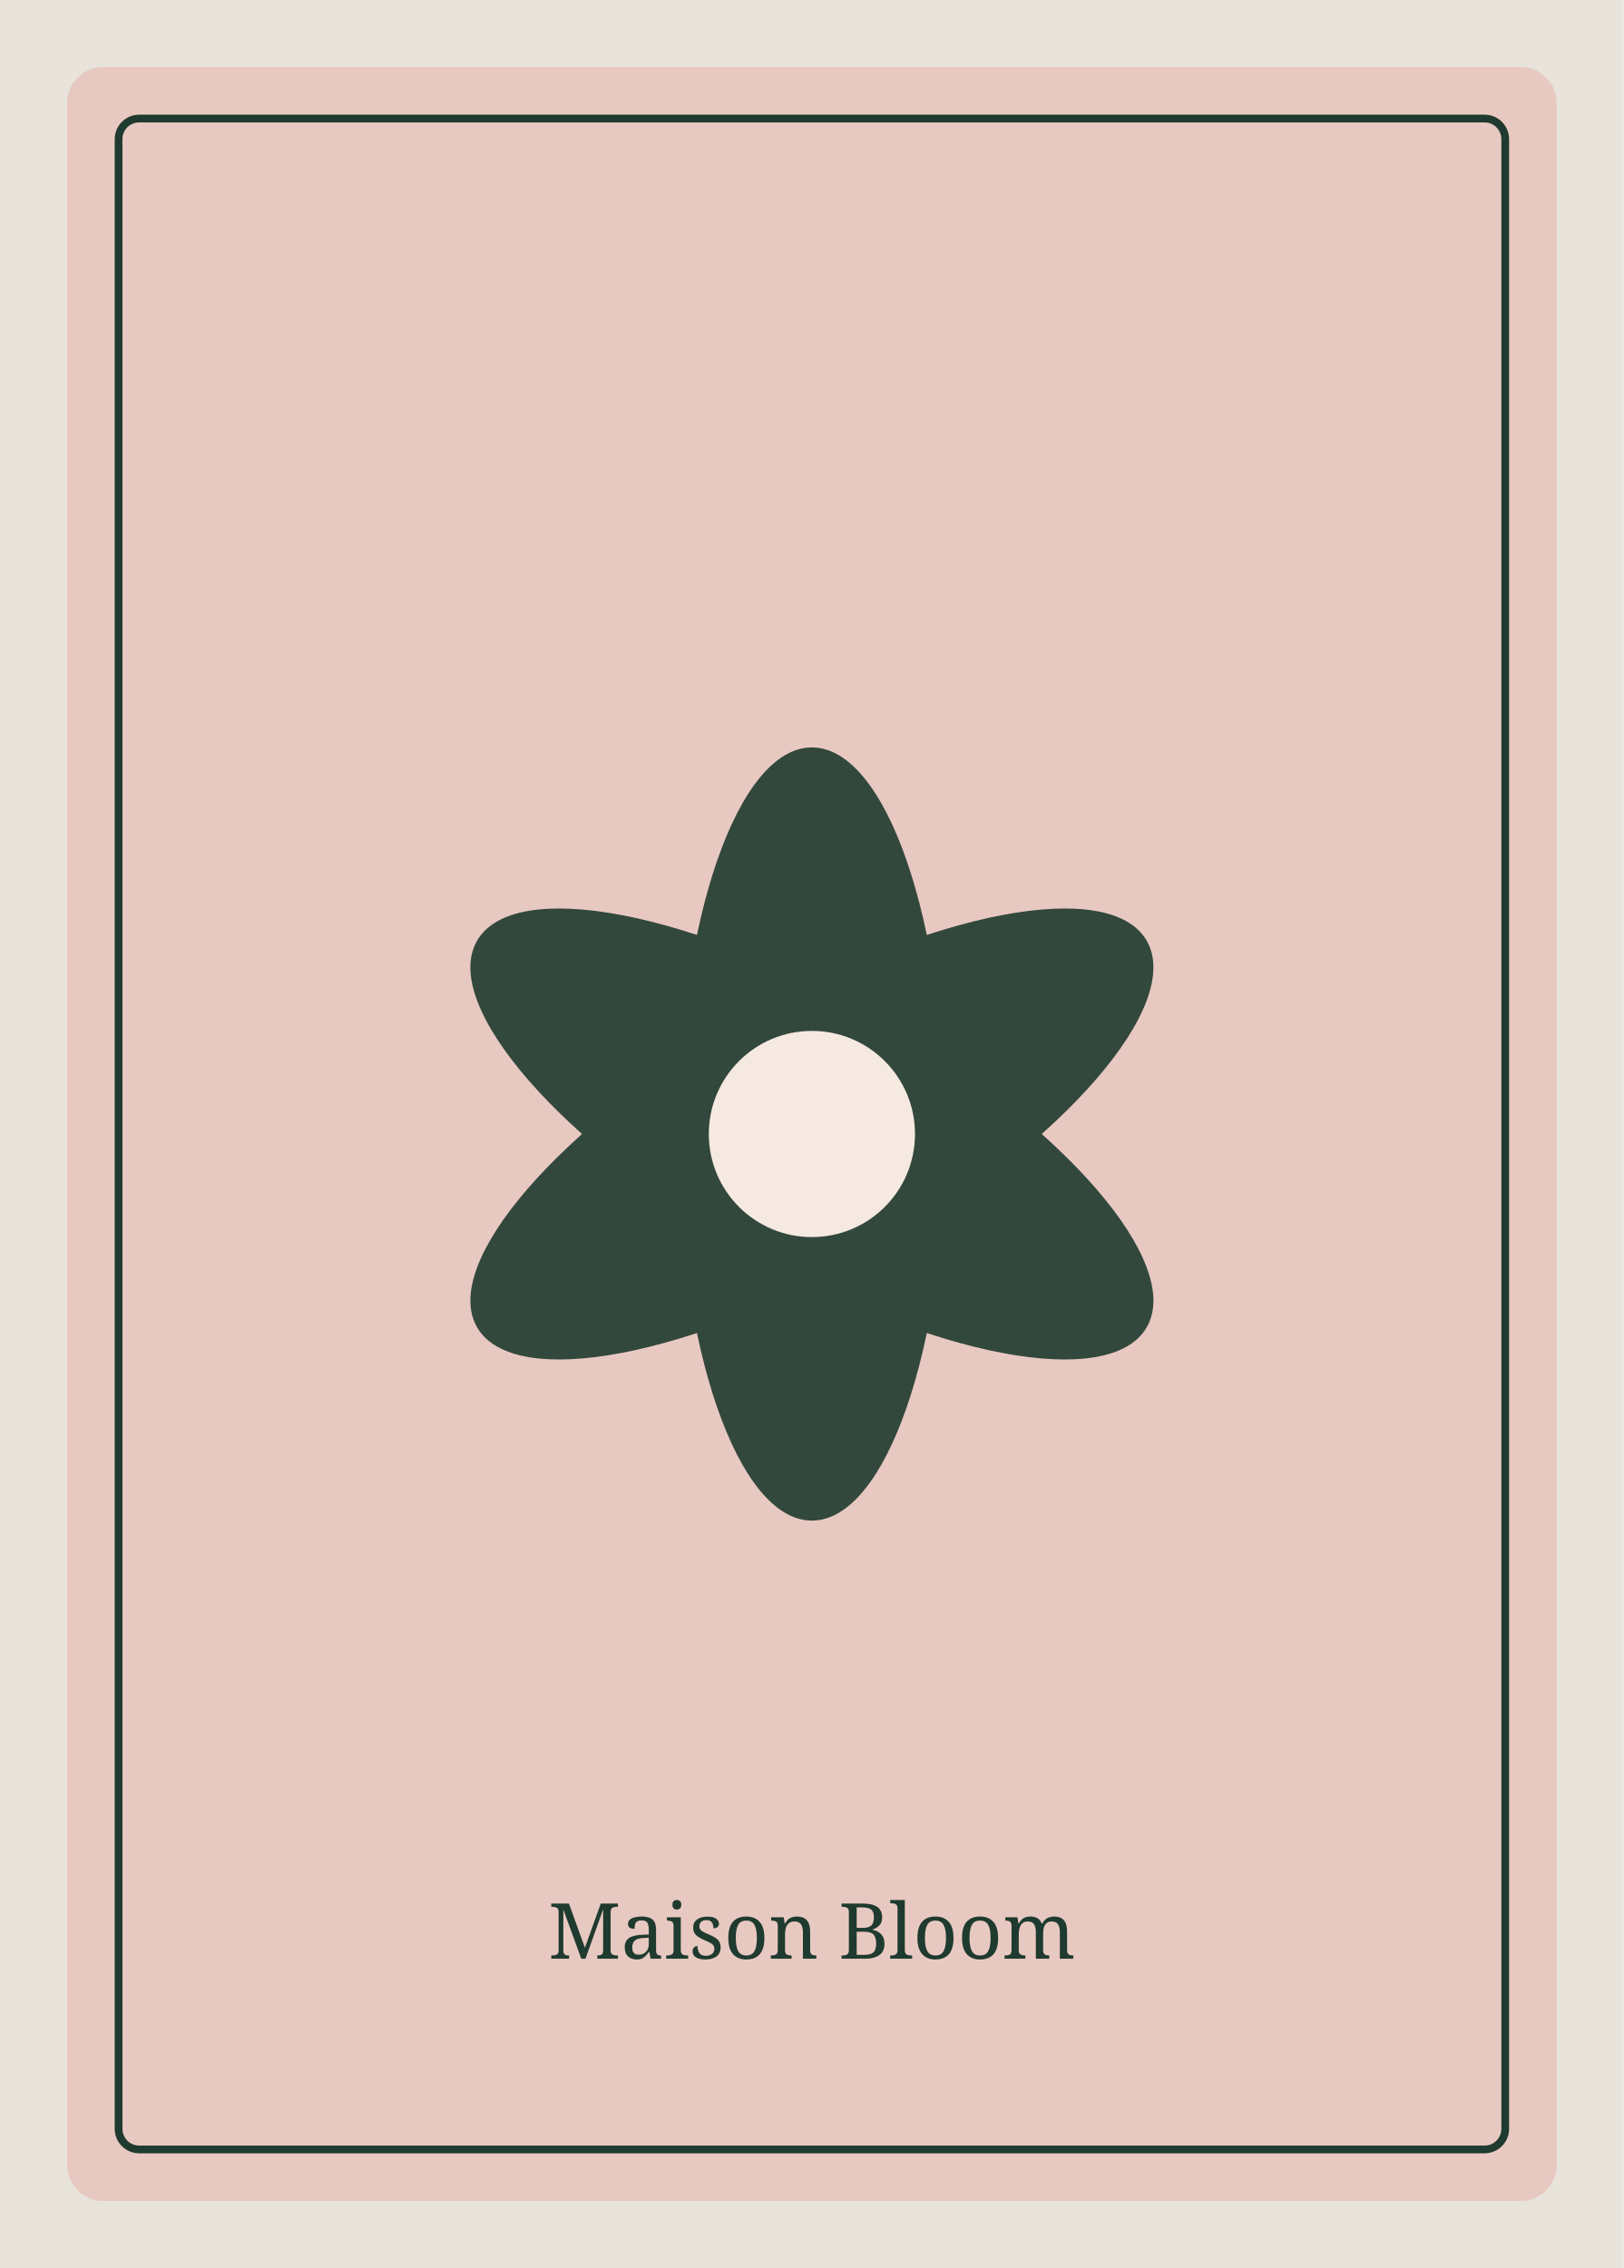
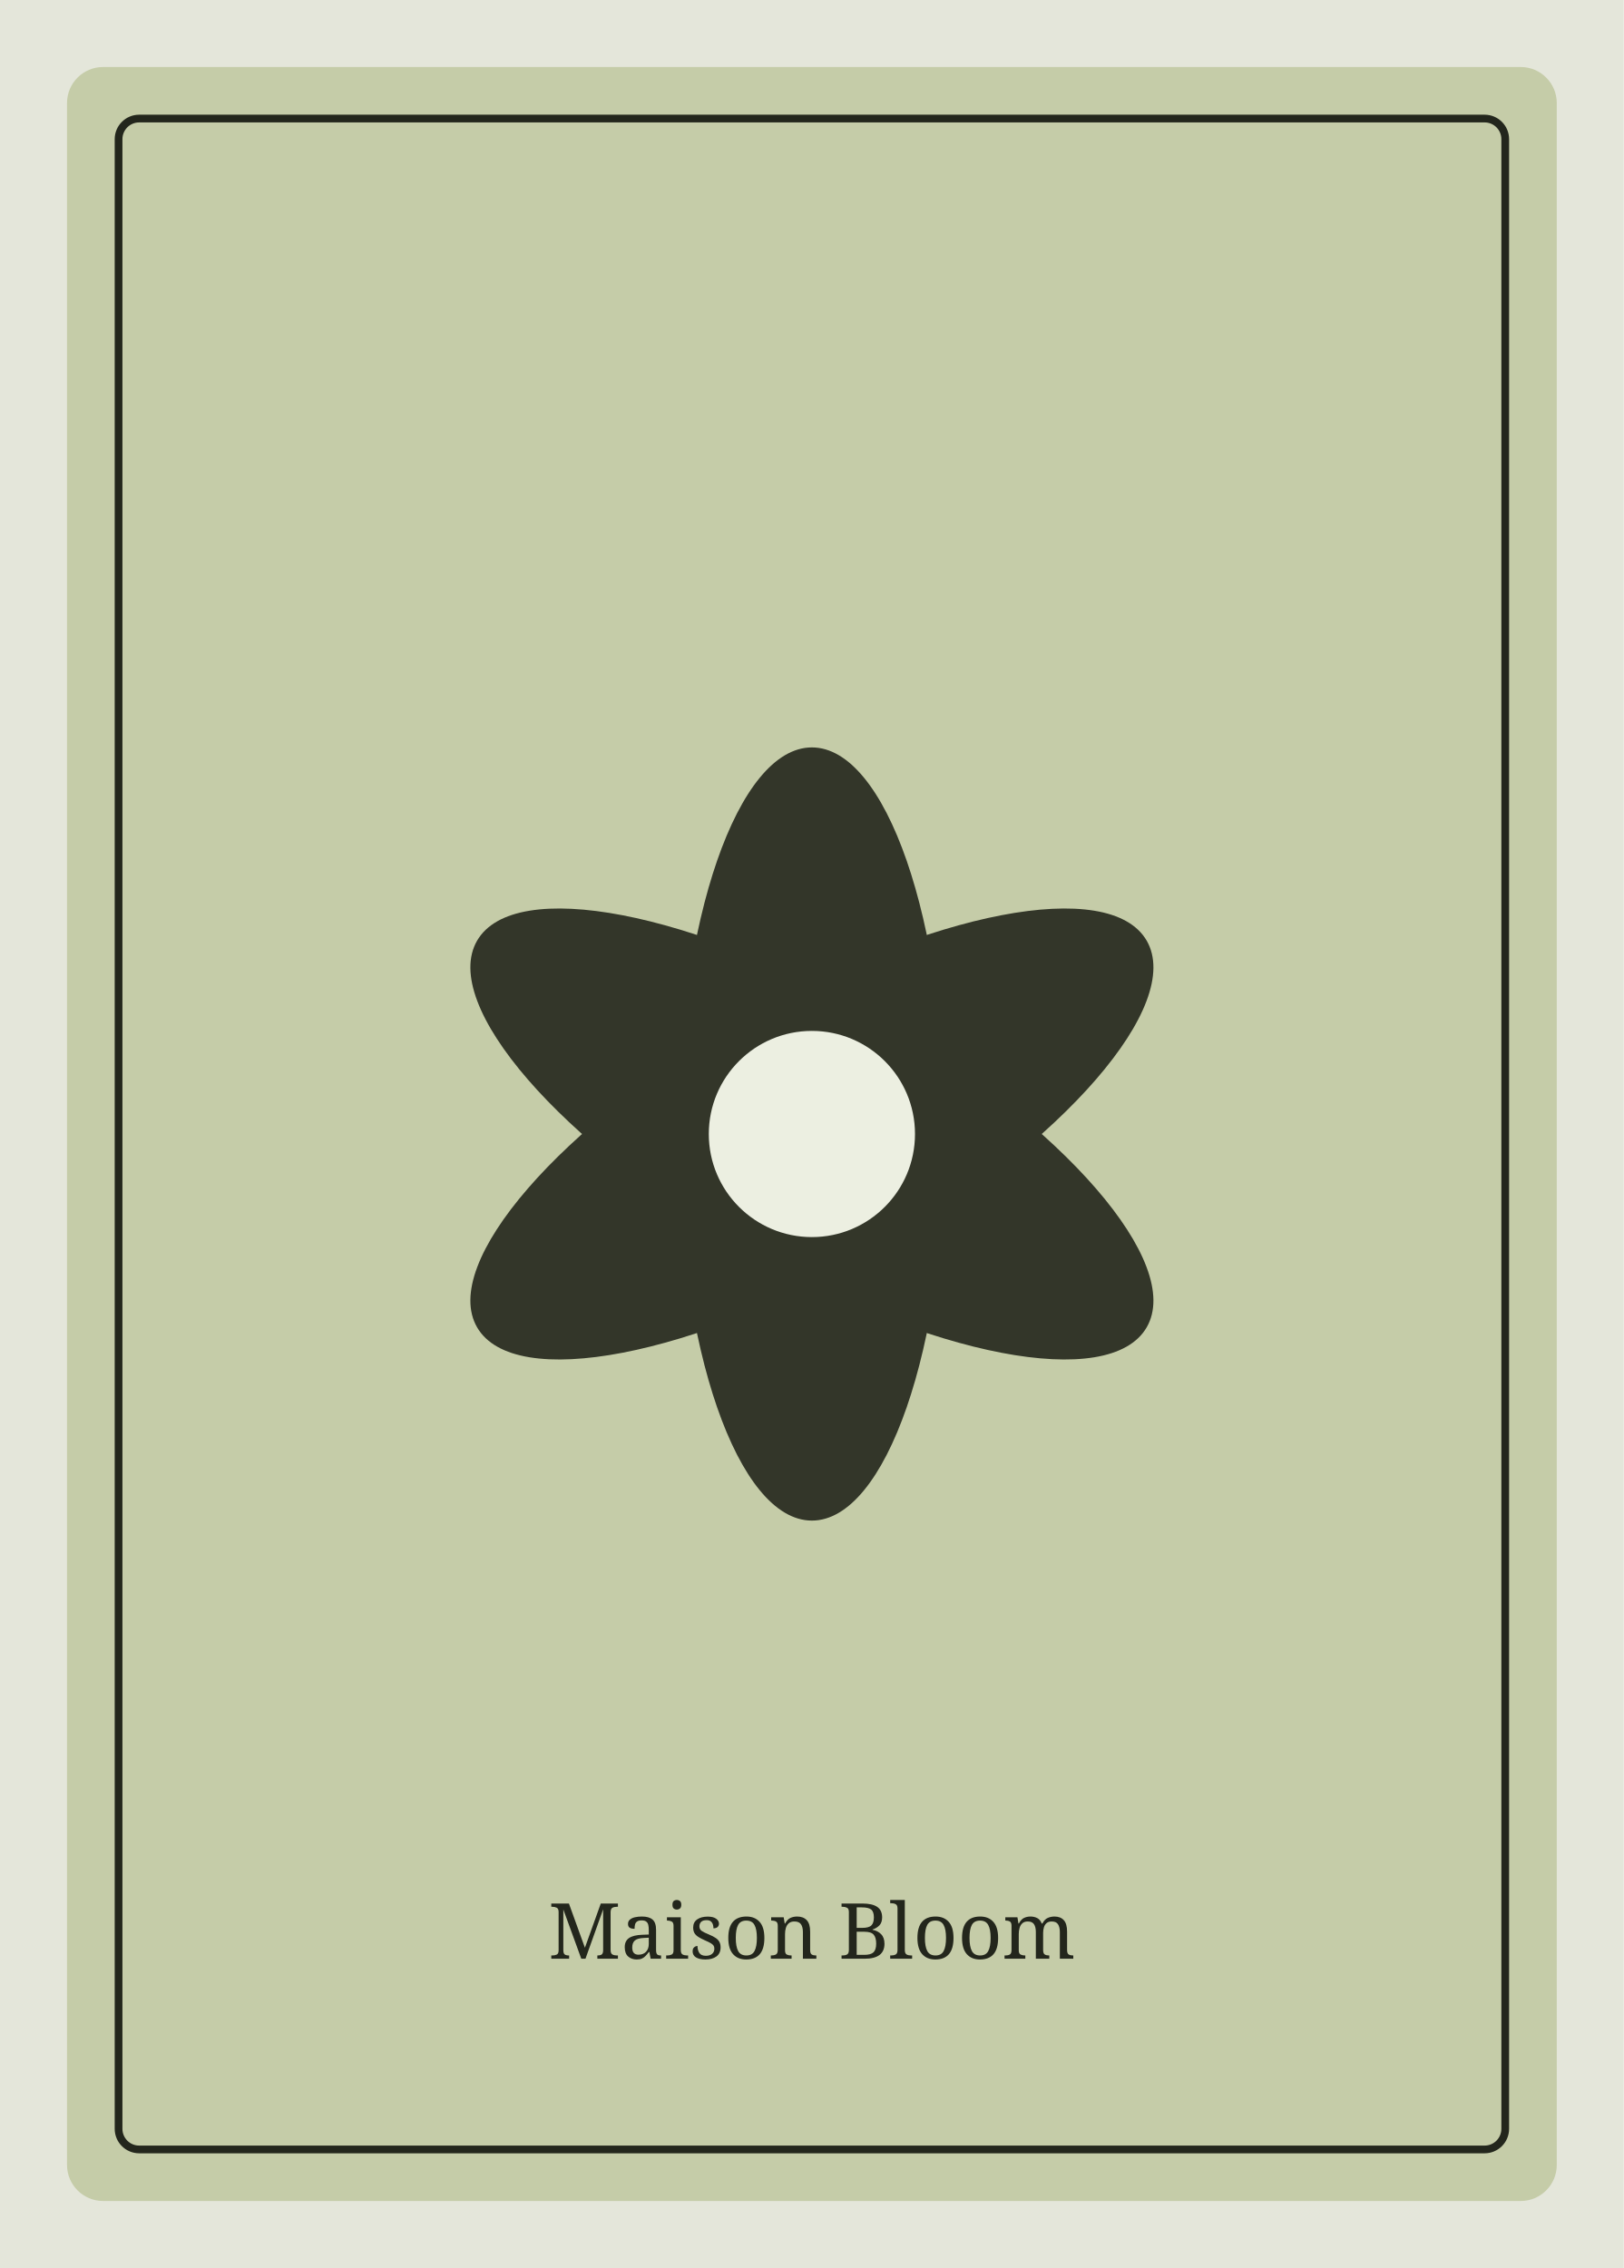
<svg xmlns="http://www.w3.org/2000/svg" width="630" height="880" viewBox="0 0 630 880">
-   <rect width="630" height="880" fill="#e8e4dc" />
-   <rect x="26" y="26" width="578" height="828" rx="14" fill="#e8c9c1" />
-   <rect x="46" y="46" width="538" height="788" rx="8" fill="none" stroke="#1f3a2e" stroke-width="3" />
-   <g transform="translate(315 440)" fill="#1f3a2e" opacity="0.9">
+   <rect width="630" height="880" fill="#e4e6da" />
+   <rect x="26" y="26" width="578" height="828" rx="14" fill="#c5cca8" />
+   <rect x="46" y="46" width="538" height="788" rx="8" fill="none" stroke="#23261c" stroke-width="3" />
+   <g transform="translate(315 440)" fill="#23261c" opacity="0.9">
    <ellipse rx="52" ry="150" transform="rotate(0)" />
    <ellipse rx="52" ry="150" transform="rotate(60)" />
    <ellipse rx="52" ry="150" transform="rotate(120)" />
-     <circle r="40" fill="#f6ece4" />
+     <circle r="40" fill="#f1f3e8" />
  </g>
-   <text x="315" y="760" text-anchor="middle" font-family="Georgia, serif" font-size="30" fill="#1f3a2e">Maison Bloom</text>
+   <text x="315" y="760" text-anchor="middle" font-family="Georgia, serif" font-size="30" fill="#23261c">Maison Bloom</text>
</svg>
